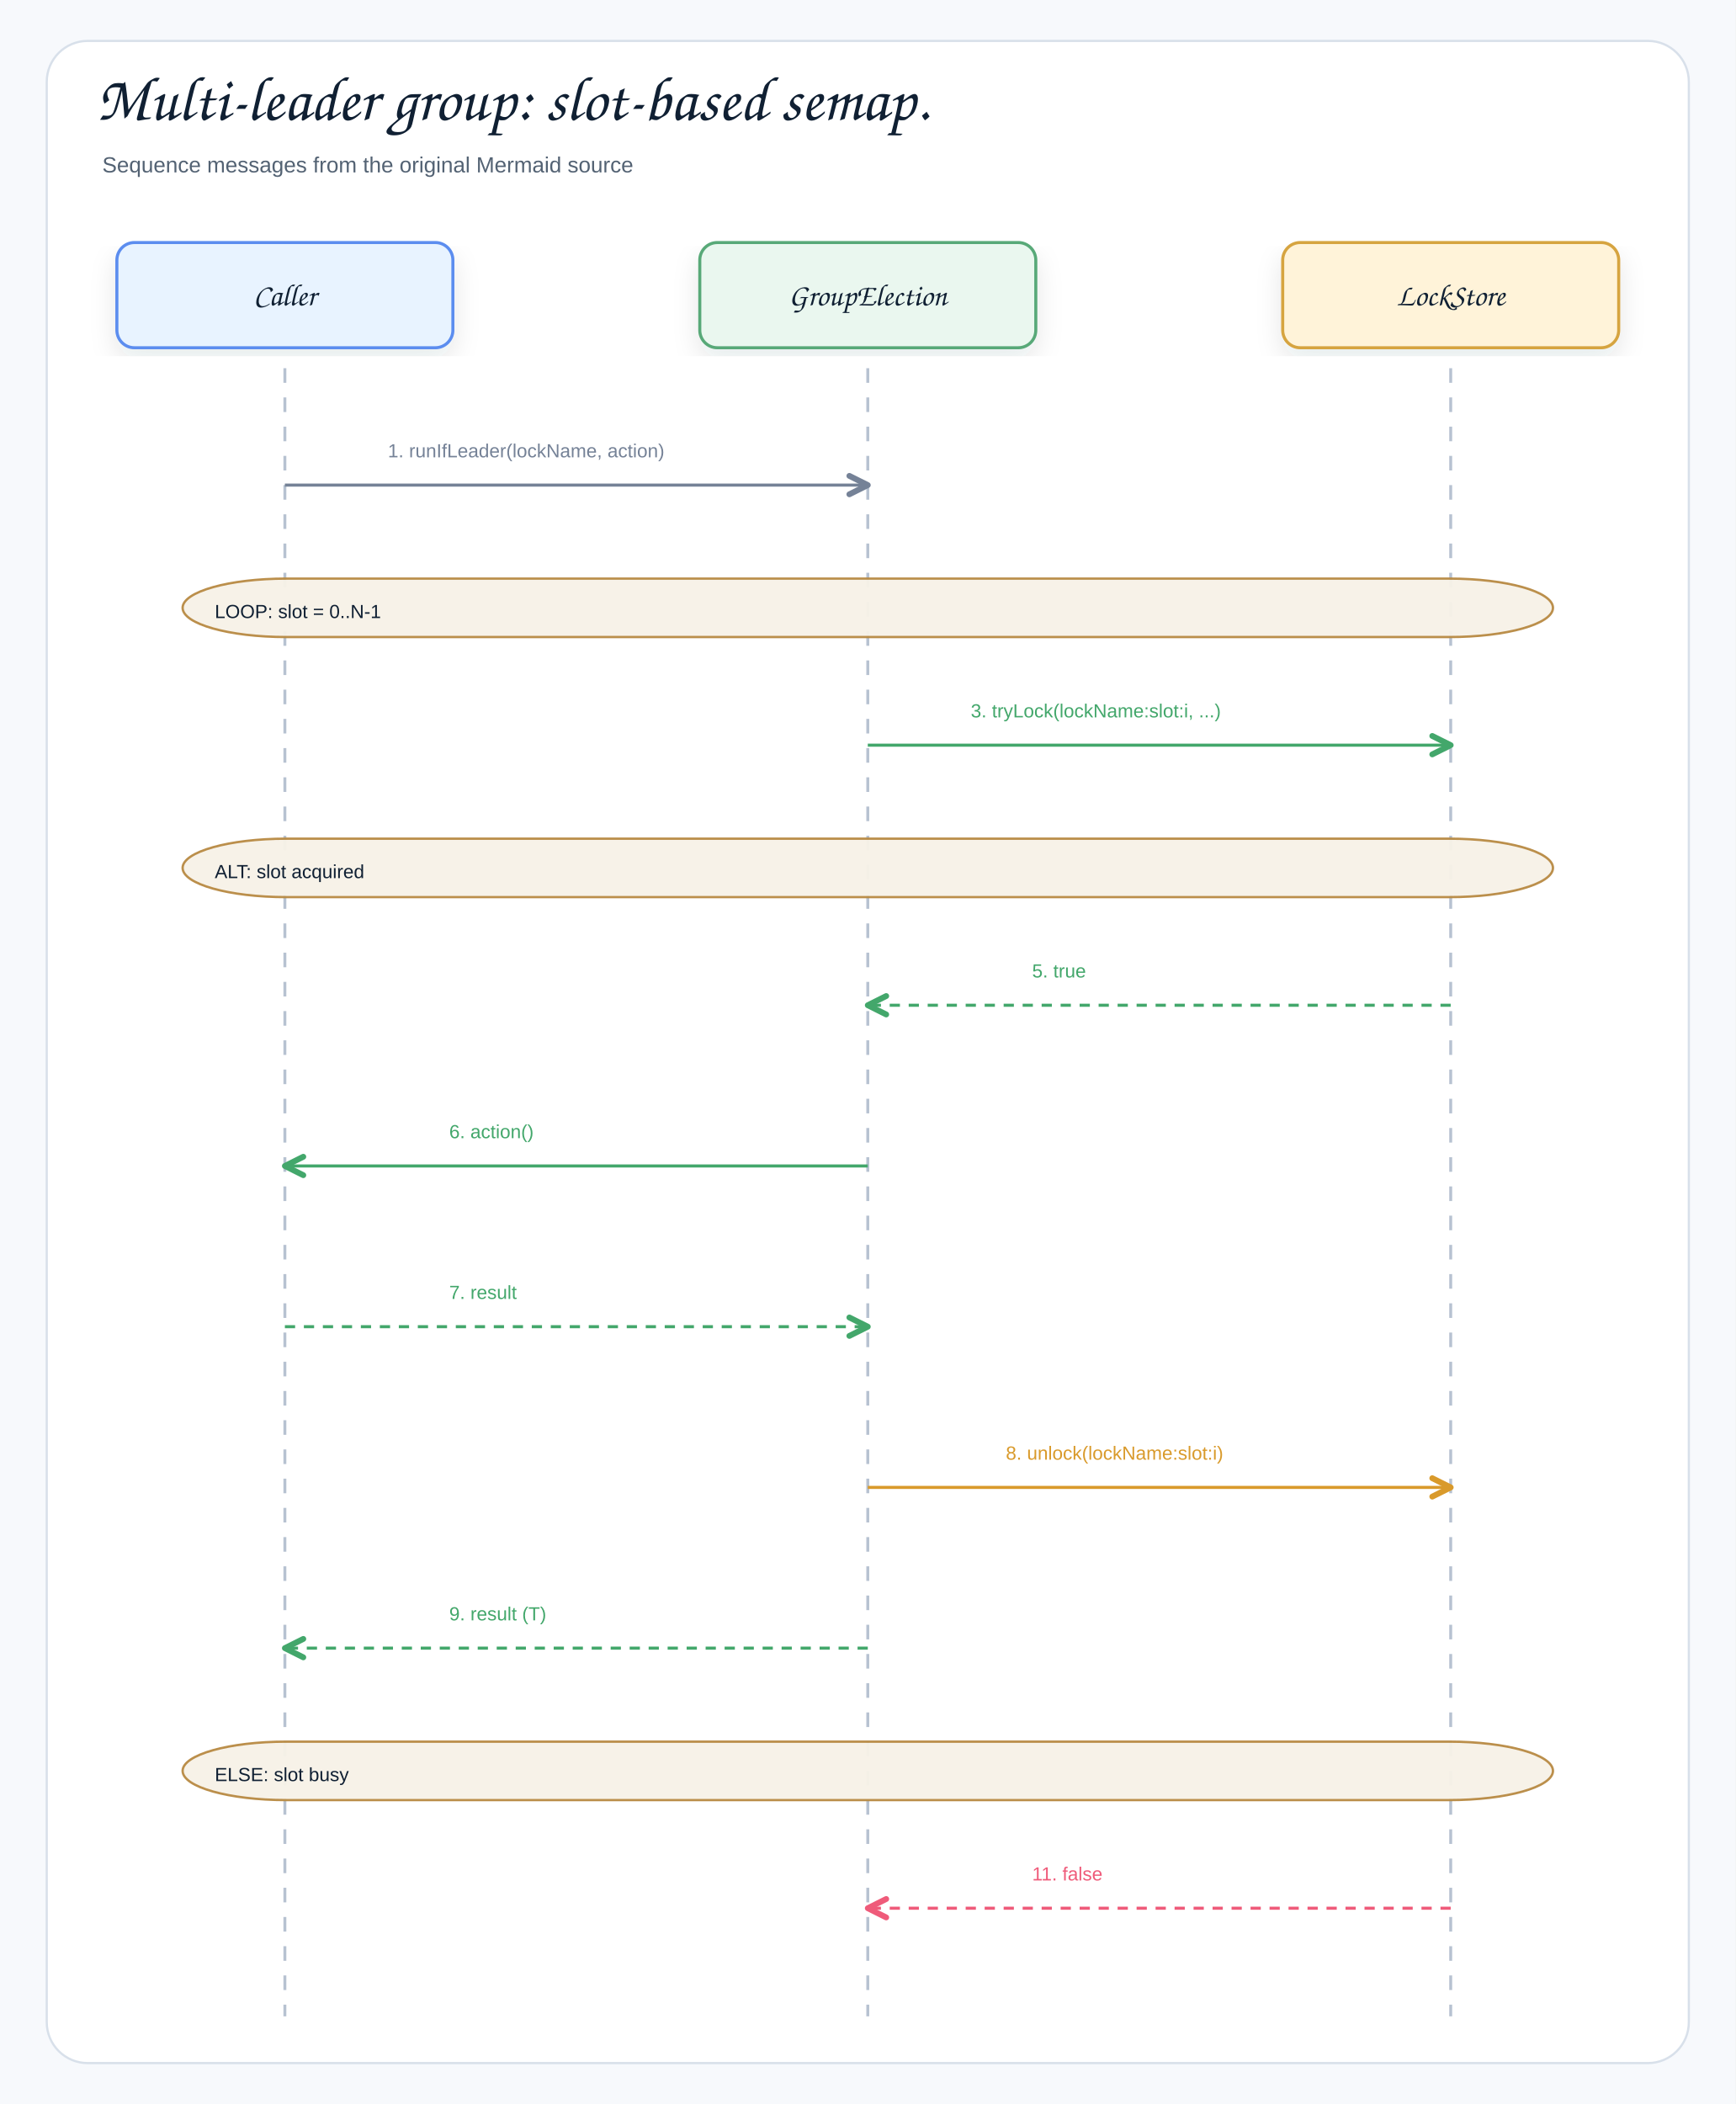
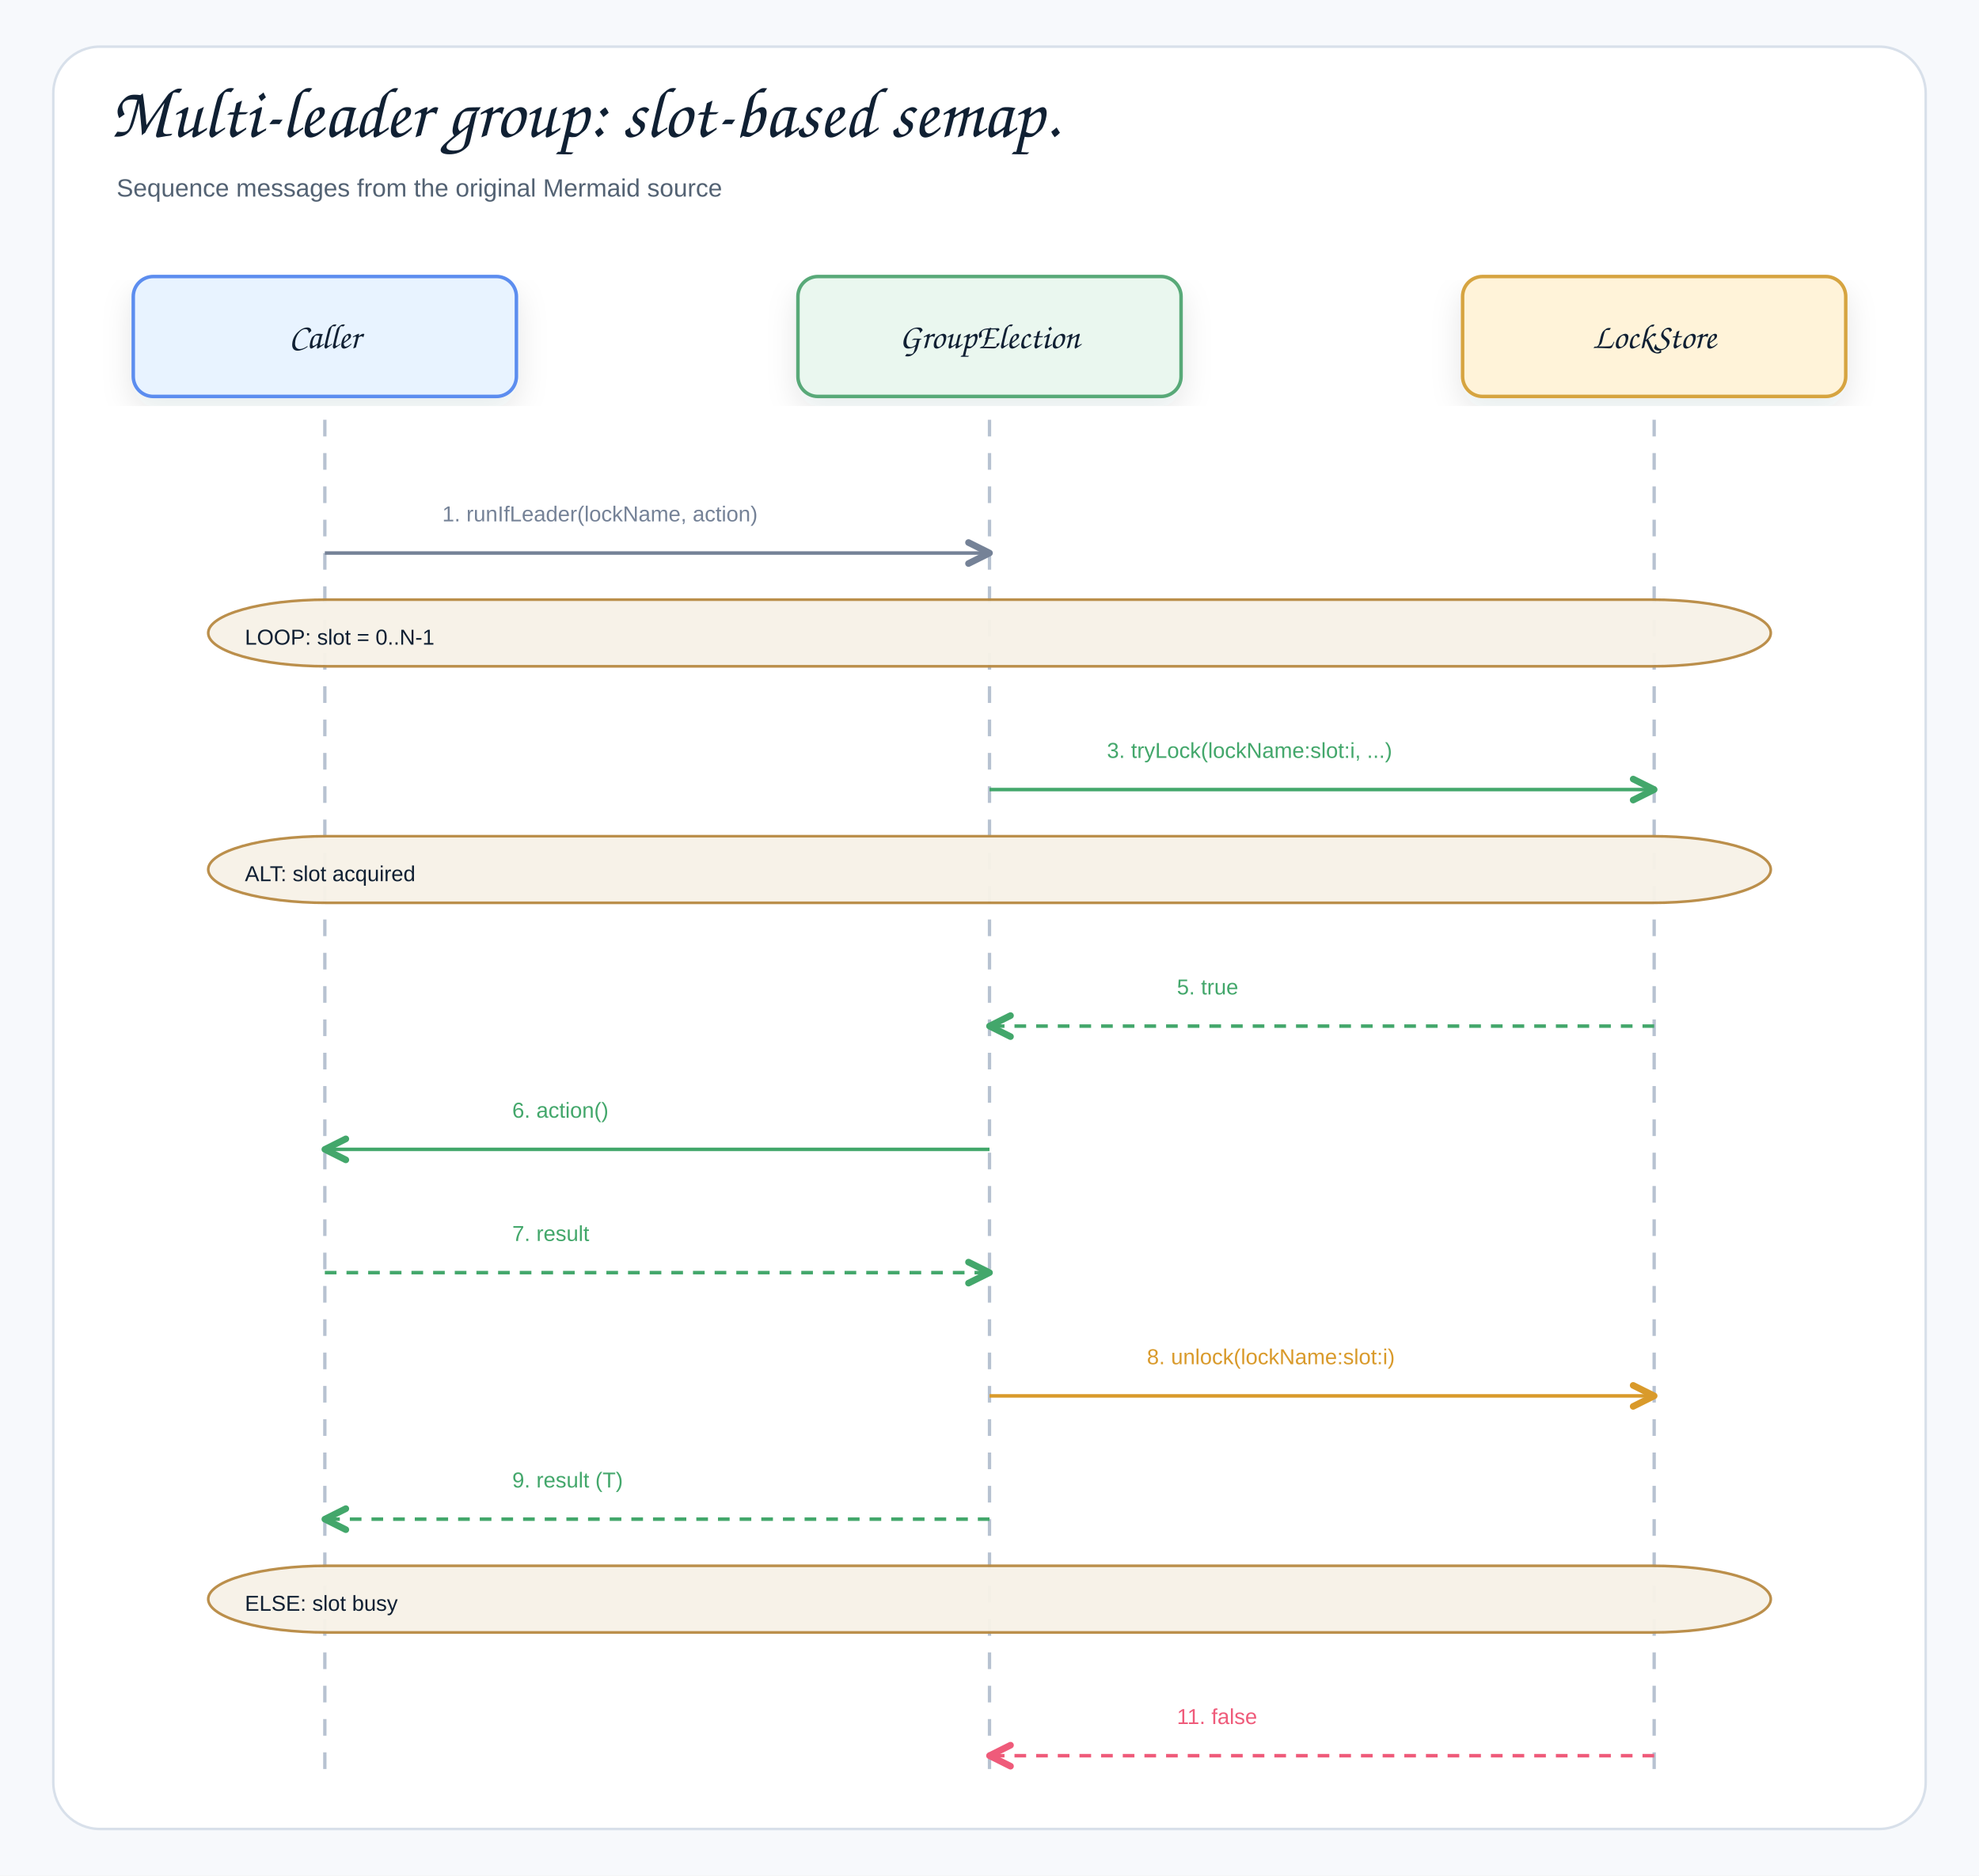
- <svg xmlns="http://www.w3.org/2000/svg" width="1188" height="1440" viewBox="0 0 1188 1440" role="img" aria-label="Multi-leader group: slot-based semaphore (maxLeaders = N)">
+ <svg xmlns="http://www.w3.org/2000/svg" width="1188" height="1126" viewBox="0 0 1188 1126" role="img" aria-label="Multi-leader group: slot-based semaphore (maxLeaders = N)">
  <defs>
    <filter id="shadow" x="-8%" y="-8%" width="116%" height="116%">
      <feDropShadow dx="0" dy="8" stdDeviation="9" flood-color="#1f2937" flood-opacity="0.10" />
    </filter>
    <marker id="openArrow" markerWidth="12" markerHeight="10" refX="10" refY="5" orient="auto" markerUnits="strokeWidth">
      <path d="M 1 1 L 10 5 L 1 9" fill="none" stroke="#758297" stroke-width="1.8" stroke-linecap="round" stroke-linejoin="round" />
    </marker>
    <marker id="inherit" markerWidth="14" markerHeight="12" refX="12" refY="6" orient="auto" markerUnits="strokeWidth">
      <path d="M 0 1 L 12 6 L 0 11 Z" fill="#ffffff" stroke="#758297" stroke-width="1.8" />
    </marker>
    <style>
    .canvas{fill:#f7f9fc}.frame{fill:#fff;stroke:#d8e0ea;stroke-width:1.5}
    .title{font-family:"Architects Daughter","Comic Mono","Comic Sans MS","Comic Sans",cursive;font-size:43px;font-weight:400;fill:#102033}
    .subtitle{font-family:"Comic Mono","Comic Sans MS","Comic Sans","Comic Neue",Arial,sans-serif;font-size:15px;font-weight:400;fill:#536273}
    .label{font-family:"Architects Daughter","Comic Mono","Comic Sans MS","Comic Sans",cursive;font-size:25px;font-weight:400;fill:#102033}
    .smallLabel{font-family:"Architects Daughter","Comic Mono","Comic Sans MS","Comic Sans",cursive;font-size:21px;font-weight:400;fill:#102033}
    .mono{font-family:"Comic Mono","Comic Sans MS","Comic Sans","Comic Neue",Arial,sans-serif;font-size:12px;font-weight:400;fill:#102033}
    .small{font-family:"Comic Mono","Comic Sans MS","Comic Sans","Comic Neue",Arial,sans-serif;font-size:12px;font-weight:400;fill:#536273}
    .strong{font-family:"Comic Mono","Comic Sans MS","Comic Sans","Comic Neue",Arial,sans-serif;font-size:13px;font-weight:400;fill:#102033}
    .card{stroke-width:2.1;filter:url(#shadow)}.compartment{stroke-width:1.5;fill:none}
    .line{stroke:#758297;stroke-width:2.1;fill:none;marker-end:url(#openArrow)}
    .plainLine{stroke:#758297;stroke-width:2.1;fill:none}
    .dashed{stroke:#758297;stroke-width:2.1;stroke-dasharray:7 6;fill:none;marker-end:url(#openArrow)}
    .inheritLine{stroke:#758297;stroke-width:2.2;fill:none;marker-end:url(#inherit)}
    .implLine{stroke:#758297;stroke-width:2.2;stroke-dasharray:8 7;fill:none;marker-end:url(#inherit)}
  </style>
    <marker id="semanticArrow-neutral" markerWidth="8" markerHeight="8" refX="7" refY="4" orient="auto" markerUnits="strokeWidth">
      <path d="M 1 1 L 7 4 L 1 7" fill="none" stroke="#758297" stroke-width="1.9" stroke-linecap="round" stroke-linejoin="round" />
    </marker>
    <marker id="semanticArrow-leader" markerWidth="8" markerHeight="8" refX="7" refY="4" orient="auto" markerUnits="strokeWidth">
      <path d="M 1 1 L 7 4 L 1 7" fill="none" stroke="#43A76B" stroke-width="1.9" stroke-linecap="round" stroke-linejoin="round" />
    </marker>
    <marker id="semanticArrow-skipped" markerWidth="8" markerHeight="8" refX="7" refY="4" orient="auto" markerUnits="strokeWidth">
      <path d="M 1 1 L 7 4 L 1 7" fill="none" stroke="#EF5B7A" stroke-width="1.9" stroke-linecap="round" stroke-linejoin="round" />
    </marker>
    <marker id="semanticArrow-contention" markerWidth="8" markerHeight="8" refX="7" refY="4" orient="auto" markerUnits="strokeWidth">
      <path d="M 1 1 L 7 4 L 1 7" fill="none" stroke="#D99A2B" stroke-width="1.9" stroke-linecap="round" stroke-linejoin="round" />
    </marker>
    <marker id="semanticArrow-reacquire" markerWidth="8" markerHeight="8" refX="7" refY="4" orient="auto" markerUnits="strokeWidth">
      <path d="M 1 1 L 7 4 L 1 7" fill="none" stroke="#8B6EEB" stroke-width="1.9" stroke-linecap="round" stroke-linejoin="round" />
    </marker>
  </defs>
-   <rect class="canvas" width="1188" height="1440" />
-   <rect class="frame" x="32" y="28" width="1124" height="1384" rx="28" />
+   <rect class="canvas" width="1188" height="1126" />
+   <rect class="frame" x="32" y="28" width="1124" height="1070" rx="28" />
  <text class="title" x="66" y="82">Multi-leader group: slot-based semap.</text>
  <text class="subtitle" x="70" y="118">Sequence messages from the original Mermaid source</text>
  <rect class="card" x="80" y="166" width="230" height="72" rx="12" fill="#E8F3FF" stroke="#5B8DEF" />
  <text class="smallLabel" x="195" y="209" text-anchor="middle">Caller</text>
-   <line class="lifeline" x1="195" y1="252" x2="195" y2="1380" stroke="#b7c2d1" stroke-width="2" stroke-dasharray="10 10" />
+   <line class="lifeline" x1="195" y1="252" x2="195" y2="1066" stroke="#b7c2d1" stroke-width="2" stroke-dasharray="10 10" />
  <rect class="card" x="479" y="166" width="230" height="72" rx="12" fill="#EAF7EF" stroke="#58A978" />
  <text class="smallLabel" x="594" y="209" text-anchor="middle">GroupElection</text>
-   <line class="lifeline" x1="594" y1="252" x2="594" y2="1380" stroke="#b7c2d1" stroke-width="2" stroke-dasharray="10 10" />
+   <line class="lifeline" x1="594" y1="252" x2="594" y2="1066" stroke="#b7c2d1" stroke-width="2" stroke-dasharray="10 10" />
  <rect class="card" x="878" y="166" width="230" height="72" rx="12" fill="#FFF3D9" stroke="#D6A441" />
  <text class="smallLabel" x="993" y="209" text-anchor="middle">LockStore</text>
-   <line class="lifeline" x1="993" y1="252" x2="993" y2="1380" stroke="#b7c2d1" stroke-width="2" stroke-dasharray="10 10" />
+   <line class="lifeline" x1="993" y1="252" x2="993" y2="1066" stroke="#b7c2d1" stroke-width="2" stroke-dasharray="10 10" />
  <rect x="247.5" y="286" width="294" height="40" rx="67" fill="#ffffff" opacity="0.97" />
  <text class="strong" x="265.5" y="313" text-anchor="start" style="fill:#758297">1. runIfLeader(lockName, action)</text>
  <path class="line" d="M195 332 L594 332" data-route-tone="neutral" style="stroke:#758297;marker-end:url(#semanticArrow-neutral)" />
-   <rect x="125" y="396" width="938" height="40" rx="71" fill="#F7F1E7" stroke="#B88A44" stroke-width="1.6" opacity="0.96" />
-   <text class="strong" x="147" y="423" text-anchor="start">LOOP: slot = 0..N-1</text>
-   <rect x="646.5" y="464" width="294" height="40" rx="67" fill="#ffffff" opacity="0.97" />
-   <text class="strong" x="664.5" y="491" text-anchor="start" style="fill:#43A76B">3. tryLock(lockName:slot:i, ...)</text>
-   <path class="line" d="M594 510 L993 510" data-route-tone="leader" style="stroke:#43A76B;marker-end:url(#semanticArrow-leader)" />
-   <rect x="125" y="574" width="938" height="40" rx="71" fill="#F7F1E7" stroke="#B88A44" stroke-width="1.6" opacity="0.96" />
-   <text class="strong" x="147" y="601" text-anchor="start">ALT: slot acquired</text>
-   <rect x="688.5" y="642" width="210" height="40" rx="67" fill="#ffffff" opacity="0.97" />
-   <text class="strong" x="706.5" y="669" text-anchor="start" style="fill:#43A76B">5. true</text>
-   <path class="dashed" d="M993 688 L594 688" data-route-tone="leader" style="stroke:#43A76B;marker-end:url(#semanticArrow-leader)" />
-   <rect x="289.5" y="752" width="210" height="40" rx="67" fill="#ffffff" opacity="0.97" />
-   <text class="strong" x="307.5" y="779" text-anchor="start" style="fill:#43A76B">6. action()</text>
-   <path class="line" d="M594 798 L195 798" data-route-tone="leader" style="stroke:#43A76B;marker-end:url(#semanticArrow-leader)" />
-   <rect x="289.5" y="862" width="210" height="40" rx="67" fill="#ffffff" opacity="0.97" />
-   <text class="strong" x="307.5" y="889" text-anchor="start" style="fill:#43A76B">7. result</text>
-   <path class="dashed" d="M195 908 L594 908" data-route-tone="leader" style="stroke:#43A76B;marker-end:url(#semanticArrow-leader)" />
-   <rect x="670.5" y="972" width="246" height="40" rx="67" fill="#ffffff" opacity="0.97" />
-   <text class="strong" x="688.5" y="999" text-anchor="start" style="fill:#D99A2B">8. unlock(lockName:slot:i)</text>
-   <path class="line" d="M594 1018 L993 1018" data-route-tone="contention" style="stroke:#D99A2B;marker-end:url(#semanticArrow-contention)" />
-   <rect x="289.5" y="1082" width="210" height="40" rx="67" fill="#ffffff" opacity="0.97" />
-   <text class="strong" x="307.5" y="1109" text-anchor="start" style="fill:#43A76B">9. result (T)</text>
-   <path class="dashed" d="M594 1128 L195 1128" data-route-tone="leader" style="stroke:#43A76B;marker-end:url(#semanticArrow-leader)" />
-   <rect x="125" y="1192" width="938" height="40" rx="71" fill="#F7F1E7" stroke="#B88A44" stroke-width="1.6" opacity="0.96" />
-   <text class="strong" x="147" y="1219" text-anchor="start">ELSE: slot busy</text>
-   <rect x="688.5" y="1260" width="210" height="40" rx="67" fill="#ffffff" opacity="0.97" />
-   <text class="strong" x="706.5" y="1287" text-anchor="start" style="fill:#EF5B7A">11. false</text>
-   <path class="dashed" d="M993 1306 L594 1306" data-route-tone="skipped" style="stroke:#EF5B7A;marker-end:url(#semanticArrow-skipped)" />
+   <rect x="125" y="360" width="938" height="40" rx="71" fill="#F7F1E7" stroke="#B88A44" stroke-width="1.6" opacity="0.96" />
+   <text class="strong" x="147" y="387" text-anchor="start">LOOP: slot = 0..N-1</text>
+   <rect x="646.5" y="428" width="294" height="40" rx="67" fill="#ffffff" opacity="0.97" />
+   <text class="strong" x="664.5" y="455" text-anchor="start" style="fill:#43A76B">3. tryLock(lockName:slot:i, ...)</text>
+   <path class="line" d="M594 474 L993 474" data-route-tone="leader" style="stroke:#43A76B;marker-end:url(#semanticArrow-leader)" />
+   <rect x="125" y="502" width="938" height="40" rx="71" fill="#F7F1E7" stroke="#B88A44" stroke-width="1.6" opacity="0.96" />
+   <text class="strong" x="147" y="529" text-anchor="start">ALT: slot acquired</text>
+   <rect x="688.5" y="570" width="210" height="40" rx="67" fill="#ffffff" opacity="0.97" />
+   <text class="strong" x="706.5" y="597" text-anchor="start" style="fill:#43A76B">5. true</text>
+   <path class="dashed" d="M993 616 L594 616" data-route-tone="leader" style="stroke:#43A76B;marker-end:url(#semanticArrow-leader)" />
+   <rect x="289.5" y="644" width="210" height="40" rx="67" fill="#ffffff" opacity="0.97" />
+   <text class="strong" x="307.5" y="671" text-anchor="start" style="fill:#43A76B">6. action()</text>
+   <path class="line" d="M594 690 L195 690" data-route-tone="leader" style="stroke:#43A76B;marker-end:url(#semanticArrow-leader)" />
+   <rect x="289.5" y="718" width="210" height="40" rx="67" fill="#ffffff" opacity="0.97" />
+   <text class="strong" x="307.5" y="745" text-anchor="start" style="fill:#43A76B">7. result</text>
+   <path class="dashed" d="M195 764 L594 764" data-route-tone="leader" style="stroke:#43A76B;marker-end:url(#semanticArrow-leader)" />
+   <rect x="670.5" y="792" width="246" height="40" rx="67" fill="#ffffff" opacity="0.97" />
+   <text class="strong" x="688.5" y="819" text-anchor="start" style="fill:#D99A2B">8. unlock(lockName:slot:i)</text>
+   <path class="line" d="M594 838 L993 838" data-route-tone="contention" style="stroke:#D99A2B;marker-end:url(#semanticArrow-contention)" />
+   <rect x="289.5" y="866" width="210" height="40" rx="67" fill="#ffffff" opacity="0.97" />
+   <text class="strong" x="307.5" y="893" text-anchor="start" style="fill:#43A76B">9. result (T)</text>
+   <path class="dashed" d="M594 912 L195 912" data-route-tone="leader" style="stroke:#43A76B;marker-end:url(#semanticArrow-leader)" />
+   <rect x="125" y="940" width="938" height="40" rx="71" fill="#F7F1E7" stroke="#B88A44" stroke-width="1.6" opacity="0.96" />
+   <text class="strong" x="147" y="967" text-anchor="start">ELSE: slot busy</text>
+   <rect x="688.5" y="1008" width="210" height="40" rx="67" fill="#ffffff" opacity="0.97" />
+   <text class="strong" x="706.5" y="1035" text-anchor="start" style="fill:#EF5B7A">11. false</text>
+   <path class="dashed" d="M993 1054 L594 1054" data-route-tone="skipped" style="stroke:#EF5B7A;marker-end:url(#semanticArrow-skipped)" />
</svg>
